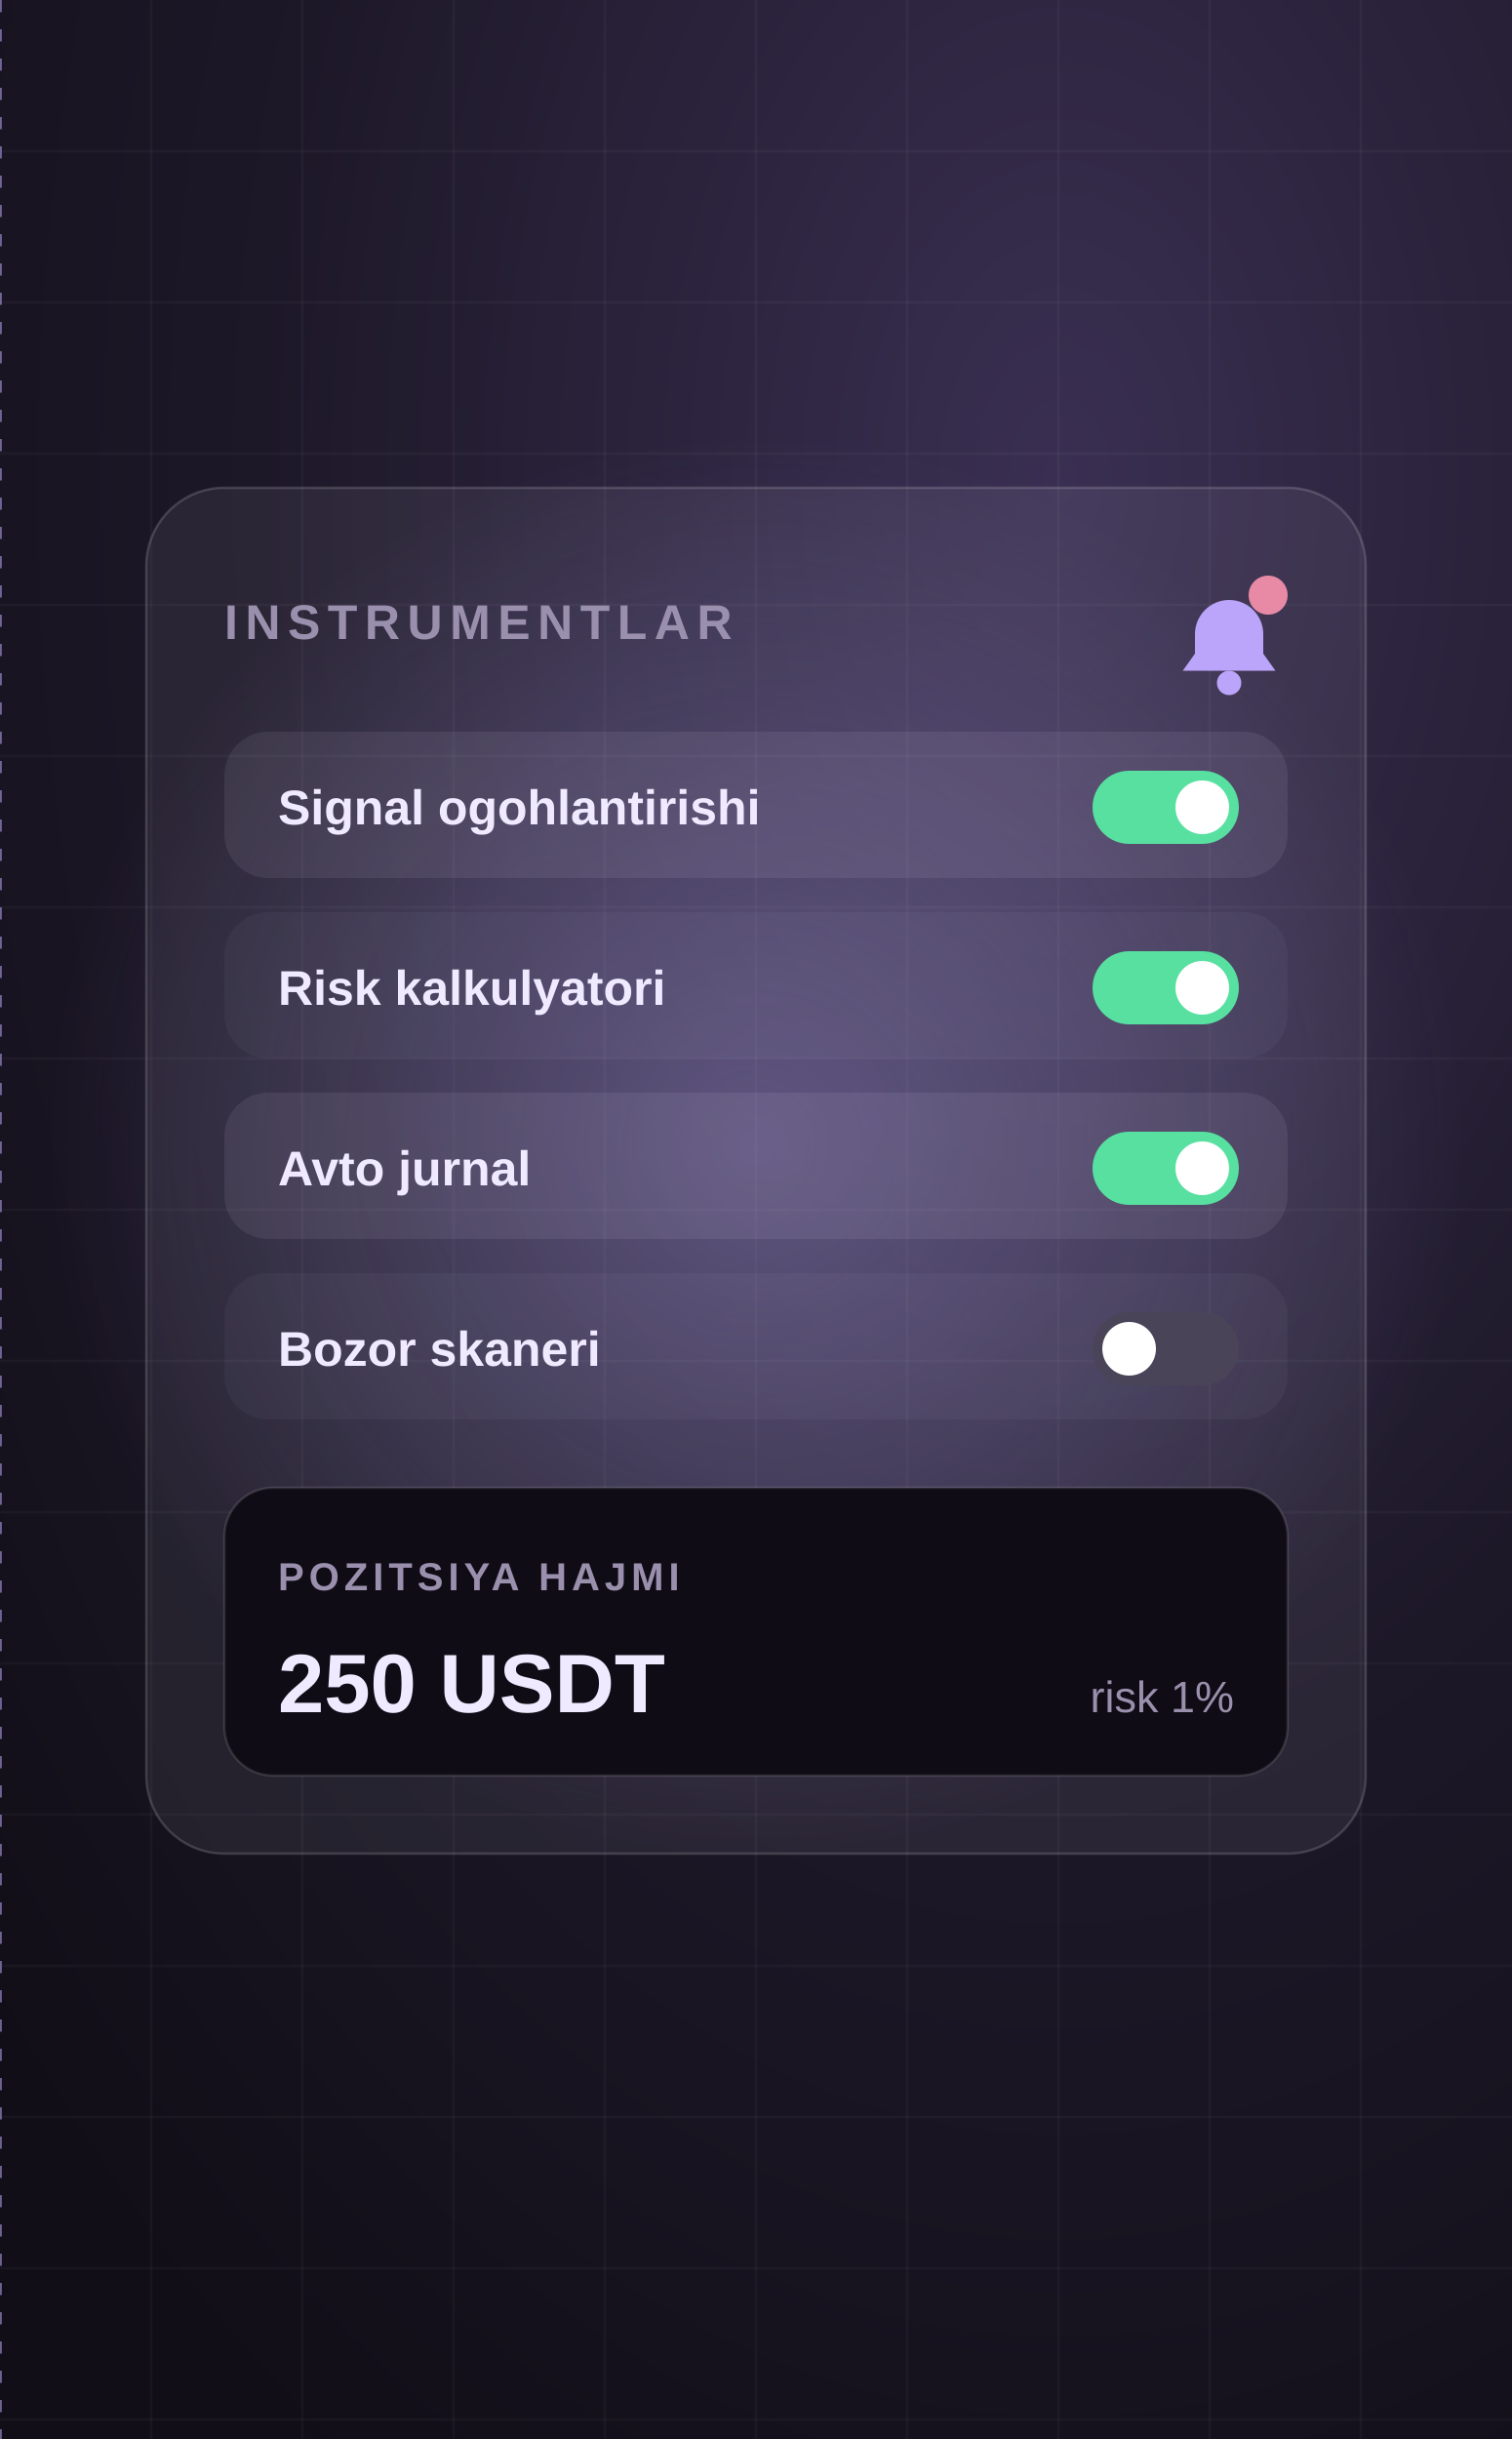
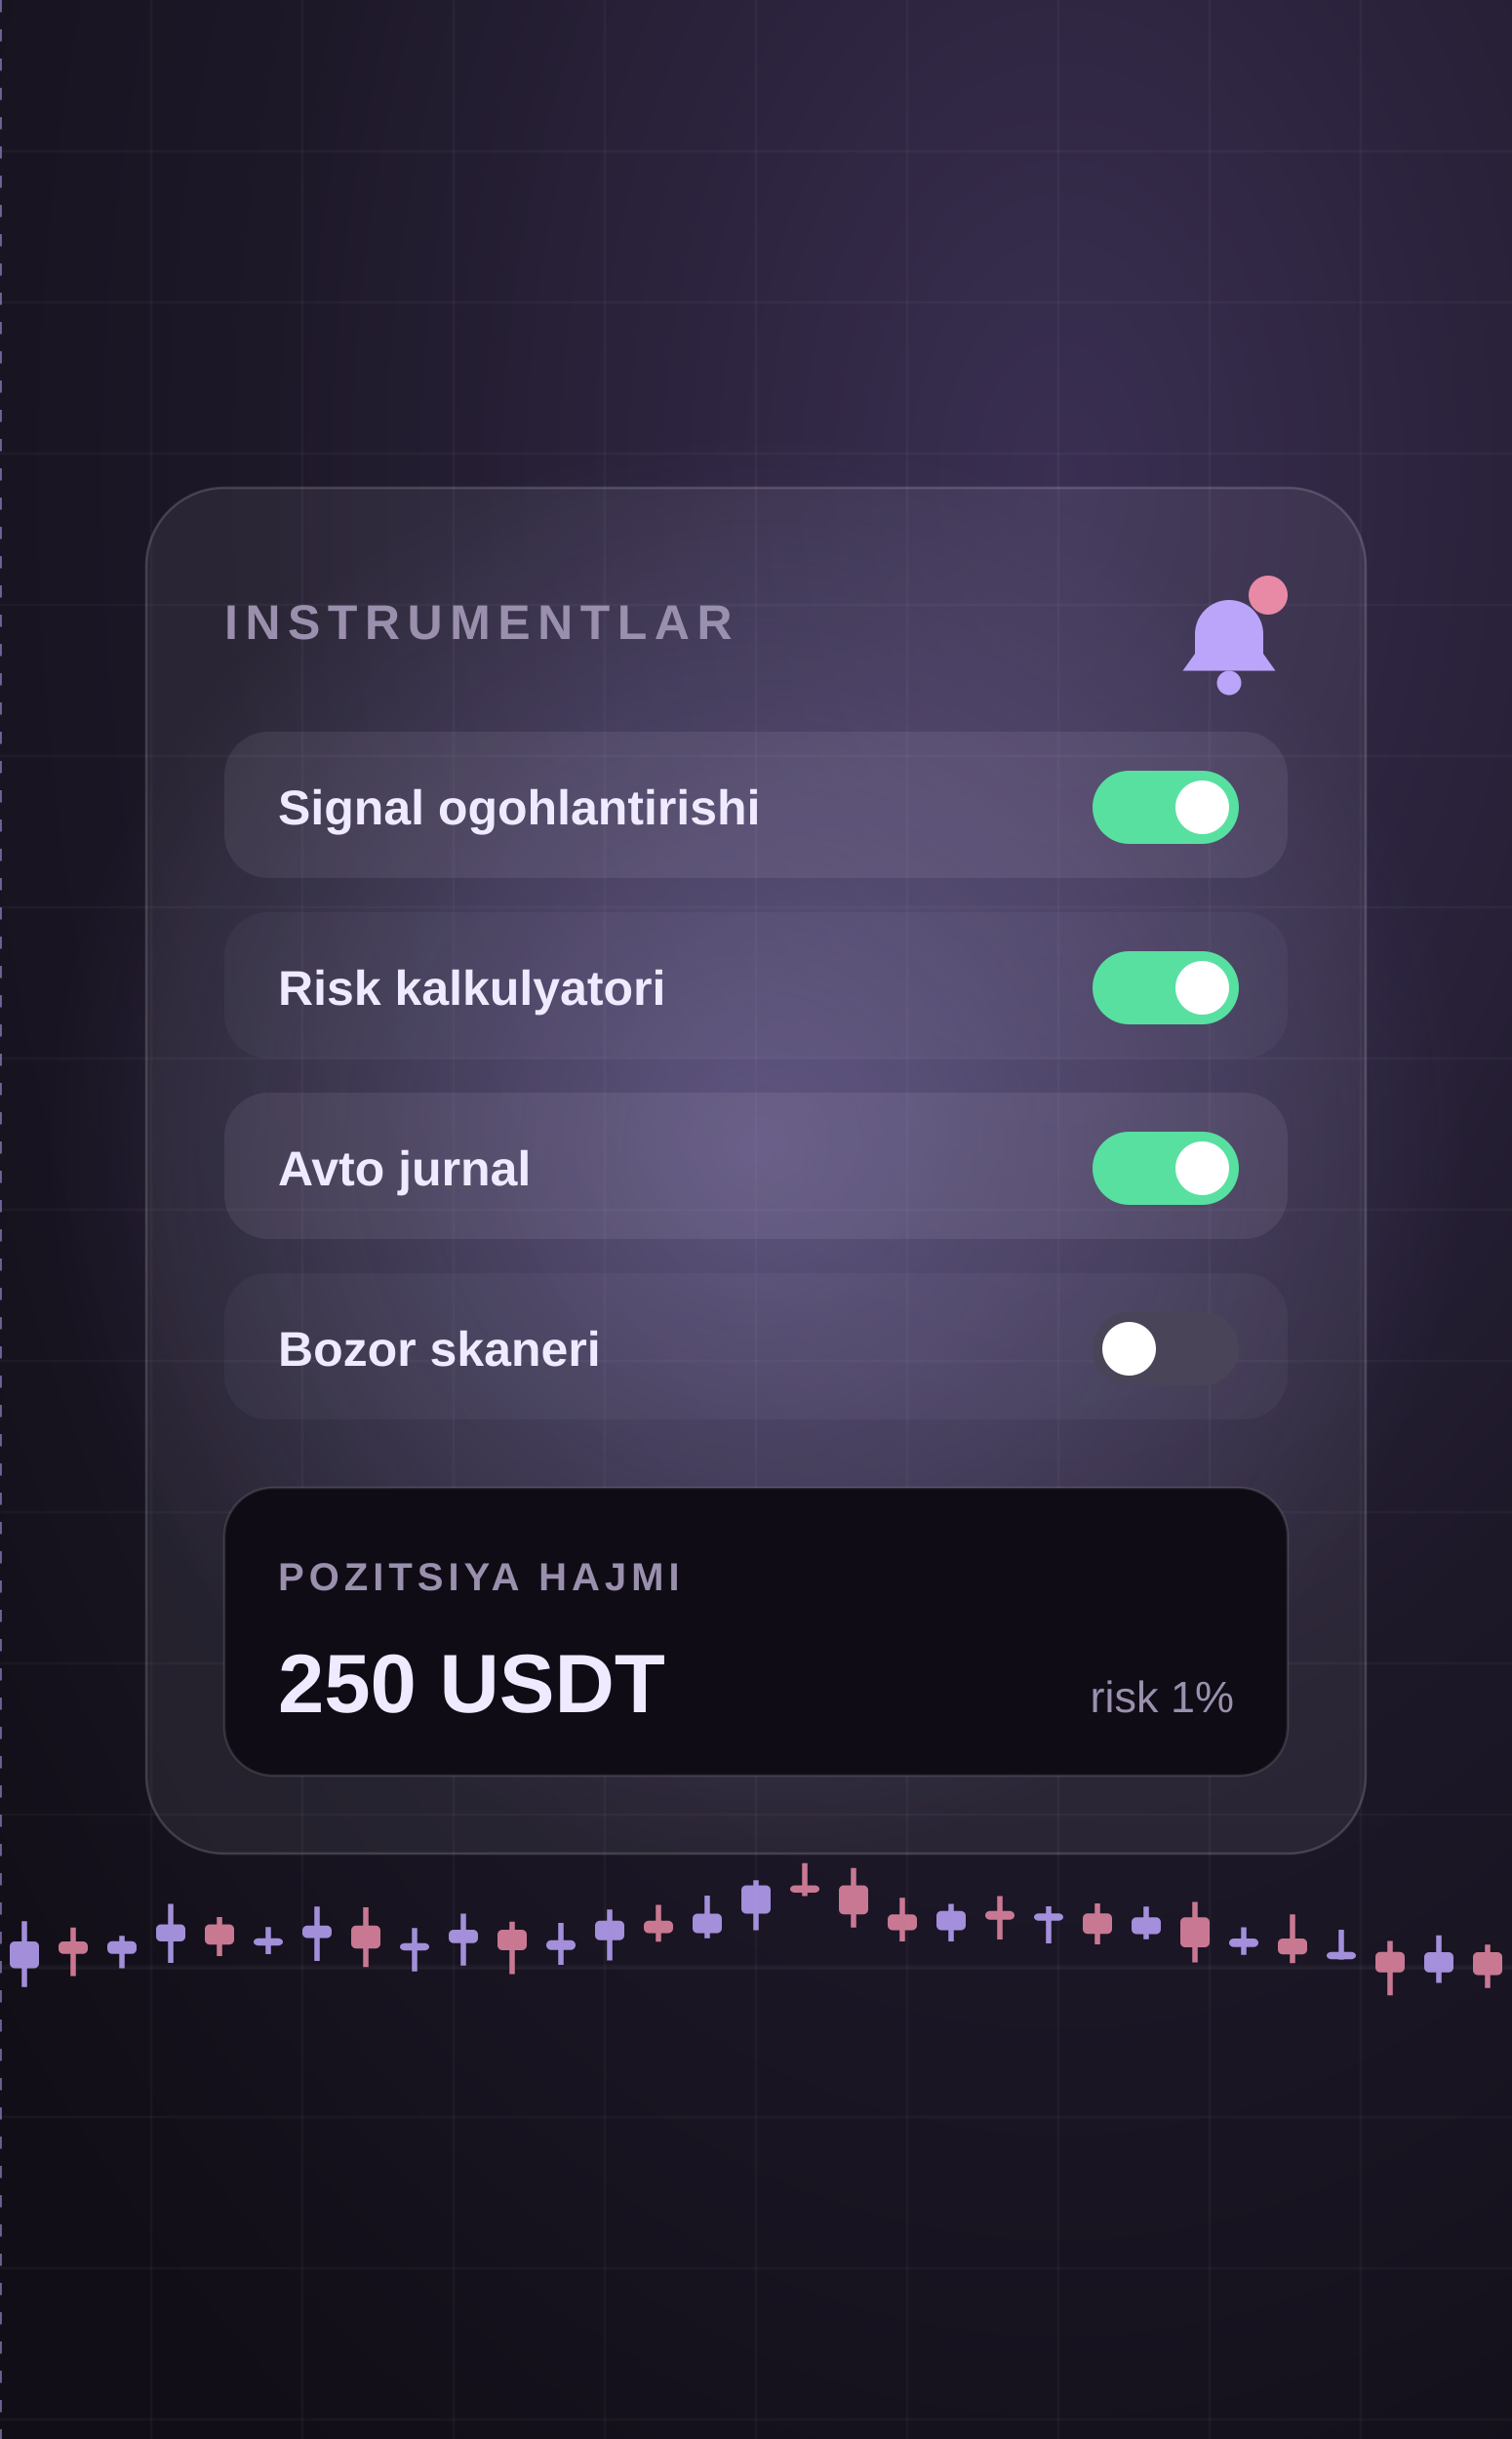
<svg xmlns="http://www.w3.org/2000/svg" width="620" height="1000" viewBox="0 0 620 1000">
  <style>
text{font-family:Arial,Helvetica,"Liberation Sans",sans-serif}
@keyframes grow{from{transform:scaleY(.05);opacity:0}to{transform:none;opacity:1}}
@keyframes live{0%,100%{transform:none}50%{transform:scaleY(1.22)}}
@keyframes flo{0%,100%{transform:translateY(0)}50%{transform:translateY(-6px)}}
@keyframes br{0%,100%{opacity:.7;transform:scale(1)}50%{opacity:1;transform:scale(1.1)}}
@keyframes march{to{stroke-dashoffset:-60}}
@keyframes draw{0%{stroke-dashoffset:1;opacity:1}38%{stroke-dashoffset:0}86%{stroke-dashoffset:0;opacity:1}96%{opacity:0}100%{stroke-dashoffset:1;opacity:0}}
@keyframes bob{0%,100%{transform:none}50%{transform:scaleY(.72)}}
@keyframes dp{0%,100%{transform:scale(1)}50%{transform:scale(1.18)}}
@keyframes hl{0%,100%{opacity:.35}50%{opacity:1}}
@keyframes rin{from{opacity:0;transform:translateX(-18px)}to{opacity:1;transform:none}}
@keyframes bobx{0%,100%{transform:none}50%{transform:scaleX(.78)}}
.row{animation:rin .8s cubic-bezier(.2,.8,.2,1) both}
.barx{transform-box:fill-box;animation:bobx 2.6s ease-in-out infinite}
.cd,.bar,.dot,.glow{transform-box:fill-box}
- @keyframes wave{0%,100%{transform:none}50%{transform:scaleY(.78)}}
- .cd{transform-origin:50% 100%;animation:grow .7s cubic-bezier(.2,.8,.2,1) both,wave 2.8s ease-in-out infinite}
+ @keyframes tick{0%,100%{transform:scaleY(1)}35%{transform:scaleY(var(--a,.7))}70%{transform:scaleY(var(--b,1.12))}}
+ .cd{transform-origin:50% 55%;animation:grow .7s cubic-bezier(.2,.8,.2,1) both,tick 2s ease-in-out infinite}
+ @keyframes stream{to{transform:translateX(-640px)}}
+ .stream{animation:stream 16s linear infinite}
.cd.live{transform-origin:50% 50%;animation:grow .7s cubic-bezier(.2,.8,.2,1) both,live 1.6s ease-in-out infinite}
@keyframes scan{from{transform:translateX(-90px)}to{transform:translateX(710px)}}
.scan{animation:scan 6.5s cubic-bezier(.45,0,.55,1) infinite}
.chip{animation:flo 4.5s ease-in-out infinite}
.glow{transform-origin:50% 50%;animation:br 6s ease-in-out infinite}
.dash{animation:march 3.2s linear infinite}
.draw{stroke-dasharray:1;stroke-dashoffset:1;animation:draw 8s cubic-bezier(.4,0,.2,1) .3s infinite}
.bar{transform-origin:50% 100%;animation:bob 2.4s ease-in-out infinite}
.dot{transform-origin:50% 50%;animation:dp 2.2s ease-in-out infinite}
.hl{animation:hl 2.2s ease-in-out infinite}
@media (prefers-reduced-motion:reduce){*{animation:none!important}.draw{stroke-dasharray:none;stroke-dashoffset:0}.scan,.mdot{display:none}}
</style>
  <defs>
    <radialGradient id="bg" cx="70%" cy="20%" r="95%">
      <stop offset="0" stop-color="#3a2f52" />
      <stop offset=".55" stop-color="#1d1828" />
      <stop offset="1" stop-color="#110e17" />
    </radialGradient>
    <radialGradient id="glow" cx="50%" cy="50%" r="50%">
      <stop offset="0" stop-color="#a697eb" stop-opacity=".35" />
      <stop offset="1" stop-color="#a697eb" stop-opacity="0" />
    </radialGradient>
    <linearGradient id="scanG" x1="0" y1="0" x2="1" y2="0">
      <stop offset="0" stop-color="#bba5fa" stop-opacity="0" />
      <stop offset="1" stop-color="#bba5fa" stop-opacity=".2" />
    </linearGradient>
    <linearGradient id="fadeUp" x1="0" y1="0" x2="0" y2="1">
      <stop offset="0" stop-color="#bba5fa" stop-opacity=".35" />
      <stop offset="1" stop-color="#bba5fa" stop-opacity="0" />
    </linearGradient>
  </defs>
  <rect width="620" height="1000" fill="url(#bg)" />
  <line x1="62" y1="0" x2="62" y2="1000" stroke="#fff" stroke-opacity=".035" />
  <line x1="124" y1="0" x2="124" y2="1000" stroke="#fff" stroke-opacity=".035" />
  <line x1="186" y1="0" x2="186" y2="1000" stroke="#fff" stroke-opacity=".035" />
  <line x1="248" y1="0" x2="248" y2="1000" stroke="#fff" stroke-opacity=".035" />
  <line x1="310" y1="0" x2="310" y2="1000" stroke="#fff" stroke-opacity=".035" />
  <line x1="372" y1="0" x2="372" y2="1000" stroke="#fff" stroke-opacity=".035" />
  <line x1="434" y1="0" x2="434" y2="1000" stroke="#fff" stroke-opacity=".035" />
  <line x1="496" y1="0" x2="496" y2="1000" stroke="#fff" stroke-opacity=".035" />
  <line x1="558" y1="0" x2="558" y2="1000" stroke="#fff" stroke-opacity=".035" />
  <line x1="0" y1="62" x2="620" y2="62" stroke="#fff" stroke-opacity=".035" />
  <line x1="0" y1="124" x2="620" y2="124" stroke="#fff" stroke-opacity=".035" />
  <line x1="0" y1="186" x2="620" y2="186" stroke="#fff" stroke-opacity=".035" />
  <line x1="0" y1="248" x2="620" y2="248" stroke="#fff" stroke-opacity=".035" />
  <line x1="0" y1="310" x2="620" y2="310" stroke="#fff" stroke-opacity=".035" />
  <line x1="0" y1="372" x2="620" y2="372" stroke="#fff" stroke-opacity=".035" />
  <line x1="0" y1="434" x2="620" y2="434" stroke="#fff" stroke-opacity=".035" />
  <line x1="0" y1="496" x2="620" y2="496" stroke="#fff" stroke-opacity=".035" />
  <line x1="0" y1="558" x2="620" y2="558" stroke="#fff" stroke-opacity=".035" />
  <line x1="0" y1="620" x2="620" y2="620" stroke="#fff" stroke-opacity=".035" />
  <line x1="0" y1="682" x2="620" y2="682" stroke="#fff" stroke-opacity=".035" />
  <line x1="0" y1="744" x2="620" y2="744" stroke="#fff" stroke-opacity=".035" />
  <line x1="0" y1="806" x2="620" y2="806" stroke="#fff" stroke-opacity=".035" />
  <line x1="0" y1="868" x2="620" y2="868" stroke="#fff" stroke-opacity=".035" />
  <line x1="0" y1="930" x2="620" y2="930" stroke="#fff" stroke-opacity=".035" />
  <line x1="0" y1="992" x2="620" y2="992" stroke="#fff" stroke-opacity=".035" />
  <circle class="glow" cx="310" cy="470" r="290" fill="url(#glow)" />
  <g transform="translate(60 200)">
    <rect width="500" height="560" rx="32" fill="#efeaff" fill-opacity=".07" stroke="#fff" stroke-opacity=".16" />
    <text x="32" y="62" font-size="20" font-weight="700" fill="#9a90ad" letter-spacing="3">INSTRUMENTLAR</text>
    <g transform="translate(430 34)">
      <path d="M0 26 a14 14 0 0 1 28 0 v8 l5 7 h-38 l5 -7z" fill="#bba5fa" />
      <circle cx="14" cy="46" r="5" fill="#bba5fa" />
      <circle class="dot" cx="30" cy="10" r="8" fill="#e88aa6" />
    </g>
    <g transform="translate(32 100)">
      <g class="row" style="animation-delay:200ms">
        <rect width="436" height="60" rx="18" fill="#efeaff" fill-opacity="0.08" />
        <text x="22" y="38" font-size="20" font-weight="700" fill="#efeaff">Signal ogohlantirishi</text>
        <rect x="356" y="16" width="60" height="30" rx="15" fill="#58e0a0" />
        <circle cx="401" cy="31" r="11" fill="#fff" />
      </g>
    </g>
    <g transform="translate(32 174)">
      <g class="row" style="animation-delay:340ms">
        <rect width="436" height="60" rx="18" fill="#efeaff" fill-opacity="0.04" />
        <text x="22" y="38" font-size="20" font-weight="700" fill="#efeaff">Risk kalkulyatori</text>
        <rect x="356" y="16" width="60" height="30" rx="15" fill="#58e0a0" />
        <circle cx="401" cy="31" r="11" fill="#fff" />
      </g>
    </g>
    <g transform="translate(32 248)">
      <g class="row" style="animation-delay:480ms">
        <rect width="436" height="60" rx="18" fill="#efeaff" fill-opacity="0.08" />
        <text x="22" y="38" font-size="20" font-weight="700" fill="#efeaff">Avto jurnal</text>
        <rect x="356" y="16" width="60" height="30" rx="15" fill="#58e0a0" />
        <circle cx="401" cy="31" r="11" fill="#fff" />
      </g>
    </g>
    <g transform="translate(32 322)">
      <g class="row" style="animation-delay:620ms">
        <rect width="436" height="60" rx="18" fill="#efeaff" fill-opacity="0.04" />
        <text x="22" y="38" font-size="20" font-weight="700" fill="#efeaff">Bozor skaneri</text>
        <rect x="356" y="16" width="60" height="30" rx="15" fill="#4a4458">
          <animate attributeName="fill" values="#4a4458;#58e0a0;#58e0a0;#4a4458;#4a4458" keyTimes="0;.15;.6;.75;1" dur="4s" repeatCount="indefinite" />
        </rect>
        <circle cx="371" cy="31" r="11" fill="#fff">
          <animate attributeName="cx" values="371;401;401;371;371" keyTimes="0;.15;.6;.75;1" dur="4s" repeatCount="indefinite" />
        </circle>
      </g>
    </g>
    <g transform="translate(32 410)">
      <rect width="436" height="118" rx="20" fill="#0f0c15" stroke="#fff" stroke-opacity=".12" />
      <text x="22" y="42" font-size="16" font-weight="700" fill="#9a90ad" letter-spacing="2">POZITSIYA HAJMI</text>
      <text x="22" y="92" font-size="34" font-weight="800" fill="#efeaff">250 USDT</text>
      <text x="414" y="92" text-anchor="end" font-size="18" fill="#9a90ad">risk 1%</text>
    </g>
  </g>
+   <g transform="translate(0 765)" opacity=".85">
+     <line x1="0" x2="1240" y1="42" y2="42" stroke="#fff" stroke-opacity=".06" />
+     <g class="stream">
+       <g class="cd" style="--a:0.66;--b:1.21;animation-duration:.7s,1.40s;animation-delay:300ms,0ms">
+         <line x1="10" x2="10" y1="22.7" y2="49.7" stroke="#bba5fa" stroke-width="2.2" />
+         <rect x="4" y="31.0" width="12" height="11.0" rx="2" fill="#bba5fa" />
+       </g>
+       <g class="cd" style="--a:0.73;--b:1.26;animation-duration:.7s,1.36s;animation-delay:325ms,173ms">
+         <line x1="30" x2="30" y1="25.3" y2="45.2" stroke="#e88aa6" stroke-width="2.2" />
+         <rect x="24" y="31.0" width="12" height="5.1" rx="2" fill="#e88aa6" />
+       </g>
+       <g class="cd" style="--a:0.68;--b:1.20;animation-duration:.7s,1.46s;animation-delay:350ms,346ms">
+         <line x1="50" x2="50" y1="28.7" y2="42.0" stroke="#bba5fa" stroke-width="2.2" />
+         <rect x="44" y="30.9" width="12" height="5.2" rx="2" fill="#bba5fa" />
+       </g>
+       <g class="cd" style="--a:0.62;--b:1.12;animation-duration:.7s,2.22s;animation-delay:375ms,519ms">
+         <line x1="70" x2="70" y1="15.6" y2="39.8" stroke="#bba5fa" stroke-width="2.2" />
+         <rect x="64" y="24.0" width="12" height="7.0" rx="2" fill="#bba5fa" />
+       </g>
+       <g class="cd" style="--a:0.68;--b:1.09;animation-duration:.7s,1.13s;animation-delay:400ms,692ms">
+         <line x1="90" x2="90" y1="21.0" y2="37.0" stroke="#e88aa6" stroke-width="2.2" />
+         <rect x="84" y="24.0" width="12" height="8.3" rx="2" fill="#e88aa6" />
+       </g>
+       <g class="cd" style="--a:0.62;--b:1.17;animation-duration:.7s,1.70s;animation-delay:425ms,865ms">
+         <line x1="110" x2="110" y1="25.1" y2="36.2" stroke="#bba5fa" stroke-width="2.2" />
+         <rect x="104" y="29.7" width="12" height="3.0" rx="2" fill="#bba5fa" />
+       </g>
+       <g class="cd" style="--a:0.55;--b:1.23;animation-duration:.7s,1.42s;animation-delay:450ms,1038ms">
+         <line x1="130" x2="130" y1="16.7" y2="39.0" stroke="#bba5fa" stroke-width="2.2" />
+         <rect x="124" y="24.5" width="12" height="5.1" rx="2" fill="#bba5fa" />
+       </g>
+       <g class="cd" style="--a:0.60;--b:1.12;animation-duration:.7s,2.29s;animation-delay:475ms,1211ms">
+         <line x1="150" x2="150" y1="17.0" y2="41.5" stroke="#e88aa6" stroke-width="2.2" />
+         <rect x="144" y="24.5" width="12" height="9.4" rx="2" fill="#e88aa6" />
+       </g>
+       <g class="cd" style="--a:0.53;--b:1.12;animation-duration:.7s,1.81s;animation-delay:500ms,1384ms">
+         <line x1="170" x2="170" y1="25.5" y2="43.3" stroke="#bba5fa" stroke-width="2.2" />
+         <rect x="164" y="31.7" width="12" height="3.0" rx="2" fill="#bba5fa" />
+       </g>
+       <g class="cd" style="--a:0.46;--b:1.10;animation-duration:.7s,1.99s;animation-delay:525ms,57ms">
+         <line x1="190" x2="190" y1="19.6" y2="40.9" stroke="#bba5fa" stroke-width="2.2" />
+         <rect x="184" y="26.2" width="12" height="5.5" rx="2" fill="#bba5fa" />
+       </g>
+       <g class="cd" style="--a:0.49;--b:1.13;animation-duration:.7s,1.82s;animation-delay:550ms,230ms">
+         <line x1="210" x2="210" y1="22.9" y2="44.4" stroke="#e88aa6" stroke-width="2.2" />
+         <rect x="204" y="26.2" width="12" height="8.4" rx="2" fill="#e88aa6" />
+       </g>
+       <g class="cd" style="--a:0.76;--b:1.27;animation-duration:.7s,1.80s;animation-delay:575ms,403ms">
+         <line x1="230" x2="230" y1="23.4" y2="40.6" stroke="#bba5fa" stroke-width="2.2" />
+         <rect x="224" y="30.5" width="12" height="4.0" rx="2" fill="#bba5fa" />
+       </g>
+       <g class="cd" style="--a:0.68;--b:1.17;animation-duration:.7s,2.43s;animation-delay:600ms,576ms">
+         <line x1="250" x2="250" y1="17.9" y2="38.8" stroke="#bba5fa" stroke-width="2.2" />
+         <rect x="244" y="22.5" width="12" height="8.0" rx="2" fill="#bba5fa" />
+       </g>
+       <g class="cd" style="--a:0.71;--b:1.12;animation-duration:.7s,1.22s;animation-delay:625ms,749ms">
+         <line x1="270" x2="270" y1="16.0" y2="31.1" stroke="#e88aa6" stroke-width="2.2" />
+         <rect x="264" y="22.5" width="12" height="5.1" rx="2" fill="#e88aa6" />
+       </g>
+       <g class="cd" style="--a:0.62;--b:1.19;animation-duration:.7s,1.66s;animation-delay:650ms,922ms">
+         <line x1="290" x2="290" y1="12.2" y2="29.7" stroke="#bba5fa" stroke-width="2.2" />
+         <rect x="284" y="19.6" width="12" height="8.0" rx="2" fill="#bba5fa" />
+       </g>
+       <g class="cd" style="--a:0.52;--b:1.23;animation-duration:.7s,1.25s;animation-delay:675ms,1095ms">
+         <line x1="310" x2="310" y1="5.9" y2="26.4" stroke="#bba5fa" stroke-width="2.2" />
+         <rect x="304" y="8.0" width="12" height="11.6" rx="2" fill="#bba5fa" />
+       </g>
+       <g class="cd" style="--a:0.54;--b:1.09;animation-duration:.7s,2.00s;animation-delay:700ms,1268ms">
+         <line x1="330" x2="330" y1="-1.1" y2="12.4" stroke="#e88aa6" stroke-width="2.2" />
+         <rect x="324" y="8.0" width="12" height="3.0" rx="2" fill="#e88aa6" />
+       </g>
+       <g class="cd" style="--a:0.79;--b:1.08;animation-duration:.7s,1.40s;animation-delay:725ms,1441ms">
+         <line x1="350" x2="350" y1="0.9" y2="25.3" stroke="#e88aa6" stroke-width="2.2" />
+         <rect x="344" y="8.0" width="12" height="11.9" rx="2" fill="#e88aa6" />
+       </g>
+       <g class="cd" style="--a:0.69;--b:1.26;animation-duration:.7s,1.45s;animation-delay:750ms,114ms">
+         <line x1="370" x2="370" y1="13.1" y2="31.0" stroke="#e88aa6" stroke-width="2.2" />
+         <rect x="364" y="19.9" width="12" height="6.5" rx="2" fill="#e88aa6" />
+       </g>
+       <g class="cd" style="--a:0.70;--b:1.27;animation-duration:.7s,1.15s;animation-delay:775ms,287ms">
+         <line x1="390" x2="390" y1="15.6" y2="31.0" stroke="#bba5fa" stroke-width="2.2" />
+         <rect x="384" y="18.5" width="12" height="7.9" rx="2" fill="#bba5fa" />
+       </g>
+       <g class="cd" style="--a:0.59;--b:1.18;animation-duration:.7s,2.51s;animation-delay:800ms,460ms">
+         <line x1="410" x2="410" y1="12.4" y2="30.2" stroke="#e88aa6" stroke-width="2.2" />
+         <rect x="404" y="18.5" width="12" height="3.6" rx="2" fill="#e88aa6" />
+       </g>
+       <g class="cd" style="--a:0.48;--b:1.28;animation-duration:.7s,1.52s;animation-delay:825ms,633ms">
+         <line x1="430" x2="430" y1="16.6" y2="31.8" stroke="#bba5fa" stroke-width="2.2" />
+         <rect x="424" y="19.5" width="12" height="3.0" rx="2" fill="#bba5fa" />
+       </g>
+       <g class="cd" style="--a:0.48;--b:1.21;animation-duration:.7s,1.68s;animation-delay:850ms,806ms">
+         <line x1="450" x2="450" y1="15.4" y2="32.2" stroke="#e88aa6" stroke-width="2.2" />
+         <rect x="444" y="19.5" width="12" height="8.4" rx="2" fill="#e88aa6" />
+       </g>
+       <g class="cd" style="--a:0.71;--b:1.26;animation-duration:.7s,2.00s;animation-delay:875ms,979ms">
+         <line x1="470" x2="470" y1="16.7" y2="30.1" stroke="#bba5fa" stroke-width="2.2" />
+         <rect x="464" y="21.1" width="12" height="6.9" rx="2" fill="#bba5fa" />
+       </g>
+       <g class="cd" style="--a:0.58;--b:1.28;animation-duration:.7s,1.46s;animation-delay:900ms,1152ms">
+         <line x1="490" x2="490" y1="14.8" y2="39.6" stroke="#e88aa6" stroke-width="2.2" />
+         <rect x="484" y="21.1" width="12" height="12.3" rx="2" fill="#e88aa6" />
+       </g>
+       <g class="cd" style="--a:0.57;--b:1.13;animation-duration:.7s,2.08s;animation-delay:925ms,1325ms">
+         <line x1="510" x2="510" y1="25.2" y2="36.5" stroke="#bba5fa" stroke-width="2.2" />
+         <rect x="504" y="29.8" width="12" height="3.5" rx="2" fill="#bba5fa" />
+       </g>
+       <g class="cd" style="--a:0.79;--b:1.10;animation-duration:.7s,1.36s;animation-delay:950ms,1498ms">
+         <line x1="530" x2="530" y1="19.9" y2="39.9" stroke="#e88aa6" stroke-width="2.2" />
+         <rect x="524" y="29.8" width="12" height="6.5" rx="2" fill="#e88aa6" />
+       </g>
+       <g class="cd" style="--a:0.66;--b:1.26;animation-duration:.7s,1.28s;animation-delay:975ms,171ms">
+         <line x1="550" x2="550" y1="26.2" y2="38.4" stroke="#bba5fa" stroke-width="2.2" />
+         <rect x="544" y="35.3" width="12" height="3.0" rx="2" fill="#bba5fa" />
+       </g>
+       <g class="cd" style="--a:0.64;--b:1.25;animation-duration:.7s,2.36s;animation-delay:1000ms,344ms">
+         <line x1="570" x2="570" y1="30.8" y2="53.1" stroke="#e88aa6" stroke-width="2.2" />
+         <rect x="564" y="35.3" width="12" height="8.4" rx="2" fill="#e88aa6" />
+       </g>
+       <g class="cd" style="--a:0.50;--b:1.14;animation-duration:.7s,2.09s;animation-delay:1025ms,517ms">
+         <line x1="590" x2="590" y1="28.5" y2="48.0" stroke="#bba5fa" stroke-width="2.2" />
+         <rect x="584" y="35.4" width="12" height="8.3" rx="2" fill="#bba5fa" />
+       </g>
+       <g class="cd" style="--a:0.71;--b:1.22;animation-duration:.7s,2.48s;animation-delay:1050ms,690ms">
+         <line x1="610" x2="610" y1="32.3" y2="50.1" stroke="#e88aa6" stroke-width="2.2" />
+         <rect x="604" y="35.4" width="12" height="9.4" rx="2" fill="#e88aa6" />
+       </g>
+       <g class="cd" style="--a:0.68;--b:1.13;animation-duration:.7s,2.52s;animation-delay:1075ms,863ms">
+         <line x1="630" x2="630" y1="33.4" y2="51.9" stroke="#bba5fa" stroke-width="2.2" />
+         <rect x="624" y="37.0" width="12" height="7.8" rx="2" fill="#bba5fa" />
+       </g>
+       <g transform="translate(640 0)">
+         <g class="cd" style="--a:0.66;--b:1.21;animation-duration:.7s,1.40s;animation-delay:300ms,0ms">
+           <line x1="10" x2="10" y1="22.7" y2="49.7" stroke="#bba5fa" stroke-width="2.2" />
+           <rect x="4" y="31.0" width="12" height="11.0" rx="2" fill="#bba5fa" />
+         </g>
+         <g class="cd" style="--a:0.73;--b:1.26;animation-duration:.7s,1.36s;animation-delay:325ms,173ms">
+           <line x1="30" x2="30" y1="25.3" y2="45.2" stroke="#e88aa6" stroke-width="2.2" />
+           <rect x="24" y="31.0" width="12" height="5.1" rx="2" fill="#e88aa6" />
+         </g>
+         <g class="cd" style="--a:0.68;--b:1.20;animation-duration:.7s,1.46s;animation-delay:350ms,346ms">
+           <line x1="50" x2="50" y1="28.7" y2="42.0" stroke="#bba5fa" stroke-width="2.2" />
+           <rect x="44" y="30.9" width="12" height="5.2" rx="2" fill="#bba5fa" />
+         </g>
+         <g class="cd" style="--a:0.62;--b:1.12;animation-duration:.7s,2.22s;animation-delay:375ms,519ms">
+           <line x1="70" x2="70" y1="15.6" y2="39.8" stroke="#bba5fa" stroke-width="2.2" />
+           <rect x="64" y="24.0" width="12" height="7.0" rx="2" fill="#bba5fa" />
+         </g>
+         <g class="cd" style="--a:0.68;--b:1.09;animation-duration:.7s,1.13s;animation-delay:400ms,692ms">
+           <line x1="90" x2="90" y1="21.0" y2="37.0" stroke="#e88aa6" stroke-width="2.2" />
+           <rect x="84" y="24.0" width="12" height="8.3" rx="2" fill="#e88aa6" />
+         </g>
+         <g class="cd" style="--a:0.62;--b:1.17;animation-duration:.7s,1.70s;animation-delay:425ms,865ms">
+           <line x1="110" x2="110" y1="25.1" y2="36.2" stroke="#bba5fa" stroke-width="2.2" />
+           <rect x="104" y="29.7" width="12" height="3.0" rx="2" fill="#bba5fa" />
+         </g>
+         <g class="cd" style="--a:0.55;--b:1.23;animation-duration:.7s,1.42s;animation-delay:450ms,1038ms">
+           <line x1="130" x2="130" y1="16.7" y2="39.0" stroke="#bba5fa" stroke-width="2.2" />
+           <rect x="124" y="24.5" width="12" height="5.1" rx="2" fill="#bba5fa" />
+         </g>
+         <g class="cd" style="--a:0.60;--b:1.12;animation-duration:.7s,2.29s;animation-delay:475ms,1211ms">
+           <line x1="150" x2="150" y1="17.0" y2="41.5" stroke="#e88aa6" stroke-width="2.2" />
+           <rect x="144" y="24.5" width="12" height="9.4" rx="2" fill="#e88aa6" />
+         </g>
+         <g class="cd" style="--a:0.53;--b:1.12;animation-duration:.7s,1.81s;animation-delay:500ms,1384ms">
+           <line x1="170" x2="170" y1="25.5" y2="43.3" stroke="#bba5fa" stroke-width="2.2" />
+           <rect x="164" y="31.7" width="12" height="3.0" rx="2" fill="#bba5fa" />
+         </g>
+         <g class="cd" style="--a:0.46;--b:1.10;animation-duration:.7s,1.99s;animation-delay:525ms,57ms">
+           <line x1="190" x2="190" y1="19.6" y2="40.9" stroke="#bba5fa" stroke-width="2.2" />
+           <rect x="184" y="26.2" width="12" height="5.5" rx="2" fill="#bba5fa" />
+         </g>
+         <g class="cd" style="--a:0.49;--b:1.13;animation-duration:.7s,1.82s;animation-delay:550ms,230ms">
+           <line x1="210" x2="210" y1="22.9" y2="44.4" stroke="#e88aa6" stroke-width="2.2" />
+           <rect x="204" y="26.2" width="12" height="8.4" rx="2" fill="#e88aa6" />
+         </g>
+         <g class="cd" style="--a:0.76;--b:1.27;animation-duration:.7s,1.80s;animation-delay:575ms,403ms">
+           <line x1="230" x2="230" y1="23.4" y2="40.6" stroke="#bba5fa" stroke-width="2.2" />
+           <rect x="224" y="30.5" width="12" height="4.0" rx="2" fill="#bba5fa" />
+         </g>
+         <g class="cd" style="--a:0.68;--b:1.17;animation-duration:.7s,2.43s;animation-delay:600ms,576ms">
+           <line x1="250" x2="250" y1="17.9" y2="38.8" stroke="#bba5fa" stroke-width="2.2" />
+           <rect x="244" y="22.5" width="12" height="8.0" rx="2" fill="#bba5fa" />
+         </g>
+         <g class="cd" style="--a:0.71;--b:1.12;animation-duration:.7s,1.22s;animation-delay:625ms,749ms">
+           <line x1="270" x2="270" y1="16.0" y2="31.1" stroke="#e88aa6" stroke-width="2.2" />
+           <rect x="264" y="22.5" width="12" height="5.1" rx="2" fill="#e88aa6" />
+         </g>
+         <g class="cd" style="--a:0.62;--b:1.19;animation-duration:.7s,1.66s;animation-delay:650ms,922ms">
+           <line x1="290" x2="290" y1="12.2" y2="29.7" stroke="#bba5fa" stroke-width="2.2" />
+           <rect x="284" y="19.6" width="12" height="8.0" rx="2" fill="#bba5fa" />
+         </g>
+         <g class="cd" style="--a:0.52;--b:1.23;animation-duration:.7s,1.25s;animation-delay:675ms,1095ms">
+           <line x1="310" x2="310" y1="5.9" y2="26.4" stroke="#bba5fa" stroke-width="2.2" />
+           <rect x="304" y="8.0" width="12" height="11.6" rx="2" fill="#bba5fa" />
+         </g>
+         <g class="cd" style="--a:0.54;--b:1.09;animation-duration:.7s,2.00s;animation-delay:700ms,1268ms">
+           <line x1="330" x2="330" y1="-1.1" y2="12.4" stroke="#e88aa6" stroke-width="2.2" />
+           <rect x="324" y="8.0" width="12" height="3.0" rx="2" fill="#e88aa6" />
+         </g>
+         <g class="cd" style="--a:0.79;--b:1.08;animation-duration:.7s,1.40s;animation-delay:725ms,1441ms">
+           <line x1="350" x2="350" y1="0.9" y2="25.3" stroke="#e88aa6" stroke-width="2.2" />
+           <rect x="344" y="8.0" width="12" height="11.9" rx="2" fill="#e88aa6" />
+         </g>
+         <g class="cd" style="--a:0.69;--b:1.26;animation-duration:.7s,1.45s;animation-delay:750ms,114ms">
+           <line x1="370" x2="370" y1="13.1" y2="31.0" stroke="#e88aa6" stroke-width="2.2" />
+           <rect x="364" y="19.9" width="12" height="6.5" rx="2" fill="#e88aa6" />
+         </g>
+         <g class="cd" style="--a:0.70;--b:1.27;animation-duration:.7s,1.15s;animation-delay:775ms,287ms">
+           <line x1="390" x2="390" y1="15.6" y2="31.0" stroke="#bba5fa" stroke-width="2.2" />
+           <rect x="384" y="18.5" width="12" height="7.9" rx="2" fill="#bba5fa" />
+         </g>
+         <g class="cd" style="--a:0.59;--b:1.18;animation-duration:.7s,2.51s;animation-delay:800ms,460ms">
+           <line x1="410" x2="410" y1="12.4" y2="30.2" stroke="#e88aa6" stroke-width="2.2" />
+           <rect x="404" y="18.5" width="12" height="3.6" rx="2" fill="#e88aa6" />
+         </g>
+         <g class="cd" style="--a:0.48;--b:1.28;animation-duration:.7s,1.52s;animation-delay:825ms,633ms">
+           <line x1="430" x2="430" y1="16.6" y2="31.8" stroke="#bba5fa" stroke-width="2.2" />
+           <rect x="424" y="19.5" width="12" height="3.0" rx="2" fill="#bba5fa" />
+         </g>
+         <g class="cd" style="--a:0.48;--b:1.21;animation-duration:.7s,1.68s;animation-delay:850ms,806ms">
+           <line x1="450" x2="450" y1="15.4" y2="32.2" stroke="#e88aa6" stroke-width="2.2" />
+           <rect x="444" y="19.5" width="12" height="8.4" rx="2" fill="#e88aa6" />
+         </g>
+         <g class="cd" style="--a:0.71;--b:1.26;animation-duration:.7s,2.00s;animation-delay:875ms,979ms">
+           <line x1="470" x2="470" y1="16.7" y2="30.1" stroke="#bba5fa" stroke-width="2.2" />
+           <rect x="464" y="21.1" width="12" height="6.9" rx="2" fill="#bba5fa" />
+         </g>
+         <g class="cd" style="--a:0.58;--b:1.28;animation-duration:.7s,1.46s;animation-delay:900ms,1152ms">
+           <line x1="490" x2="490" y1="14.8" y2="39.6" stroke="#e88aa6" stroke-width="2.2" />
+           <rect x="484" y="21.1" width="12" height="12.3" rx="2" fill="#e88aa6" />
+         </g>
+         <g class="cd" style="--a:0.57;--b:1.13;animation-duration:.7s,2.08s;animation-delay:925ms,1325ms">
+           <line x1="510" x2="510" y1="25.2" y2="36.5" stroke="#bba5fa" stroke-width="2.2" />
+           <rect x="504" y="29.8" width="12" height="3.5" rx="2" fill="#bba5fa" />
+         </g>
+         <g class="cd" style="--a:0.79;--b:1.10;animation-duration:.7s,1.36s;animation-delay:950ms,1498ms">
+           <line x1="530" x2="530" y1="19.9" y2="39.9" stroke="#e88aa6" stroke-width="2.2" />
+           <rect x="524" y="29.8" width="12" height="6.5" rx="2" fill="#e88aa6" />
+         </g>
+         <g class="cd" style="--a:0.66;--b:1.26;animation-duration:.7s,1.28s;animation-delay:975ms,171ms">
+           <line x1="550" x2="550" y1="26.2" y2="38.4" stroke="#bba5fa" stroke-width="2.2" />
+           <rect x="544" y="35.3" width="12" height="3.0" rx="2" fill="#bba5fa" />
+         </g>
+         <g class="cd" style="--a:0.64;--b:1.25;animation-duration:.7s,2.36s;animation-delay:1000ms,344ms">
+           <line x1="570" x2="570" y1="30.8" y2="53.1" stroke="#e88aa6" stroke-width="2.2" />
+           <rect x="564" y="35.3" width="12" height="8.4" rx="2" fill="#e88aa6" />
+         </g>
+         <g class="cd" style="--a:0.50;--b:1.14;animation-duration:.7s,2.09s;animation-delay:1025ms,517ms">
+           <line x1="590" x2="590" y1="28.5" y2="48.0" stroke="#bba5fa" stroke-width="2.2" />
+           <rect x="584" y="35.4" width="12" height="8.3" rx="2" fill="#bba5fa" />
+         </g>
+         <g class="cd" style="--a:0.71;--b:1.22;animation-duration:.7s,2.48s;animation-delay:1050ms,690ms">
+           <line x1="610" x2="610" y1="32.3" y2="50.1" stroke="#e88aa6" stroke-width="2.2" />
+           <rect x="604" y="35.4" width="12" height="9.4" rx="2" fill="#e88aa6" />
+         </g>
+         <g class="cd" style="--a:0.68;--b:1.13;animation-duration:.7s,2.52s;animation-delay:1075ms,863ms">
+           <line x1="630" x2="630" y1="33.4" y2="51.9" stroke="#bba5fa" stroke-width="2.2" />
+           <rect x="624" y="37.0" width="12" height="7.8" rx="2" fill="#bba5fa" />
+         </g>
+       </g>
+     </g>
+   </g>
  <g class="scan">
    <rect x="-70" y="0" width="70" height="1000" fill="url(#scanG)" />
    <line x1="0" y1="0" x2="0" y2="1000" stroke="#bba5fa" stroke-opacity=".55" stroke-width="1.5" stroke-dasharray="5 7" />
  </g>
</svg>
